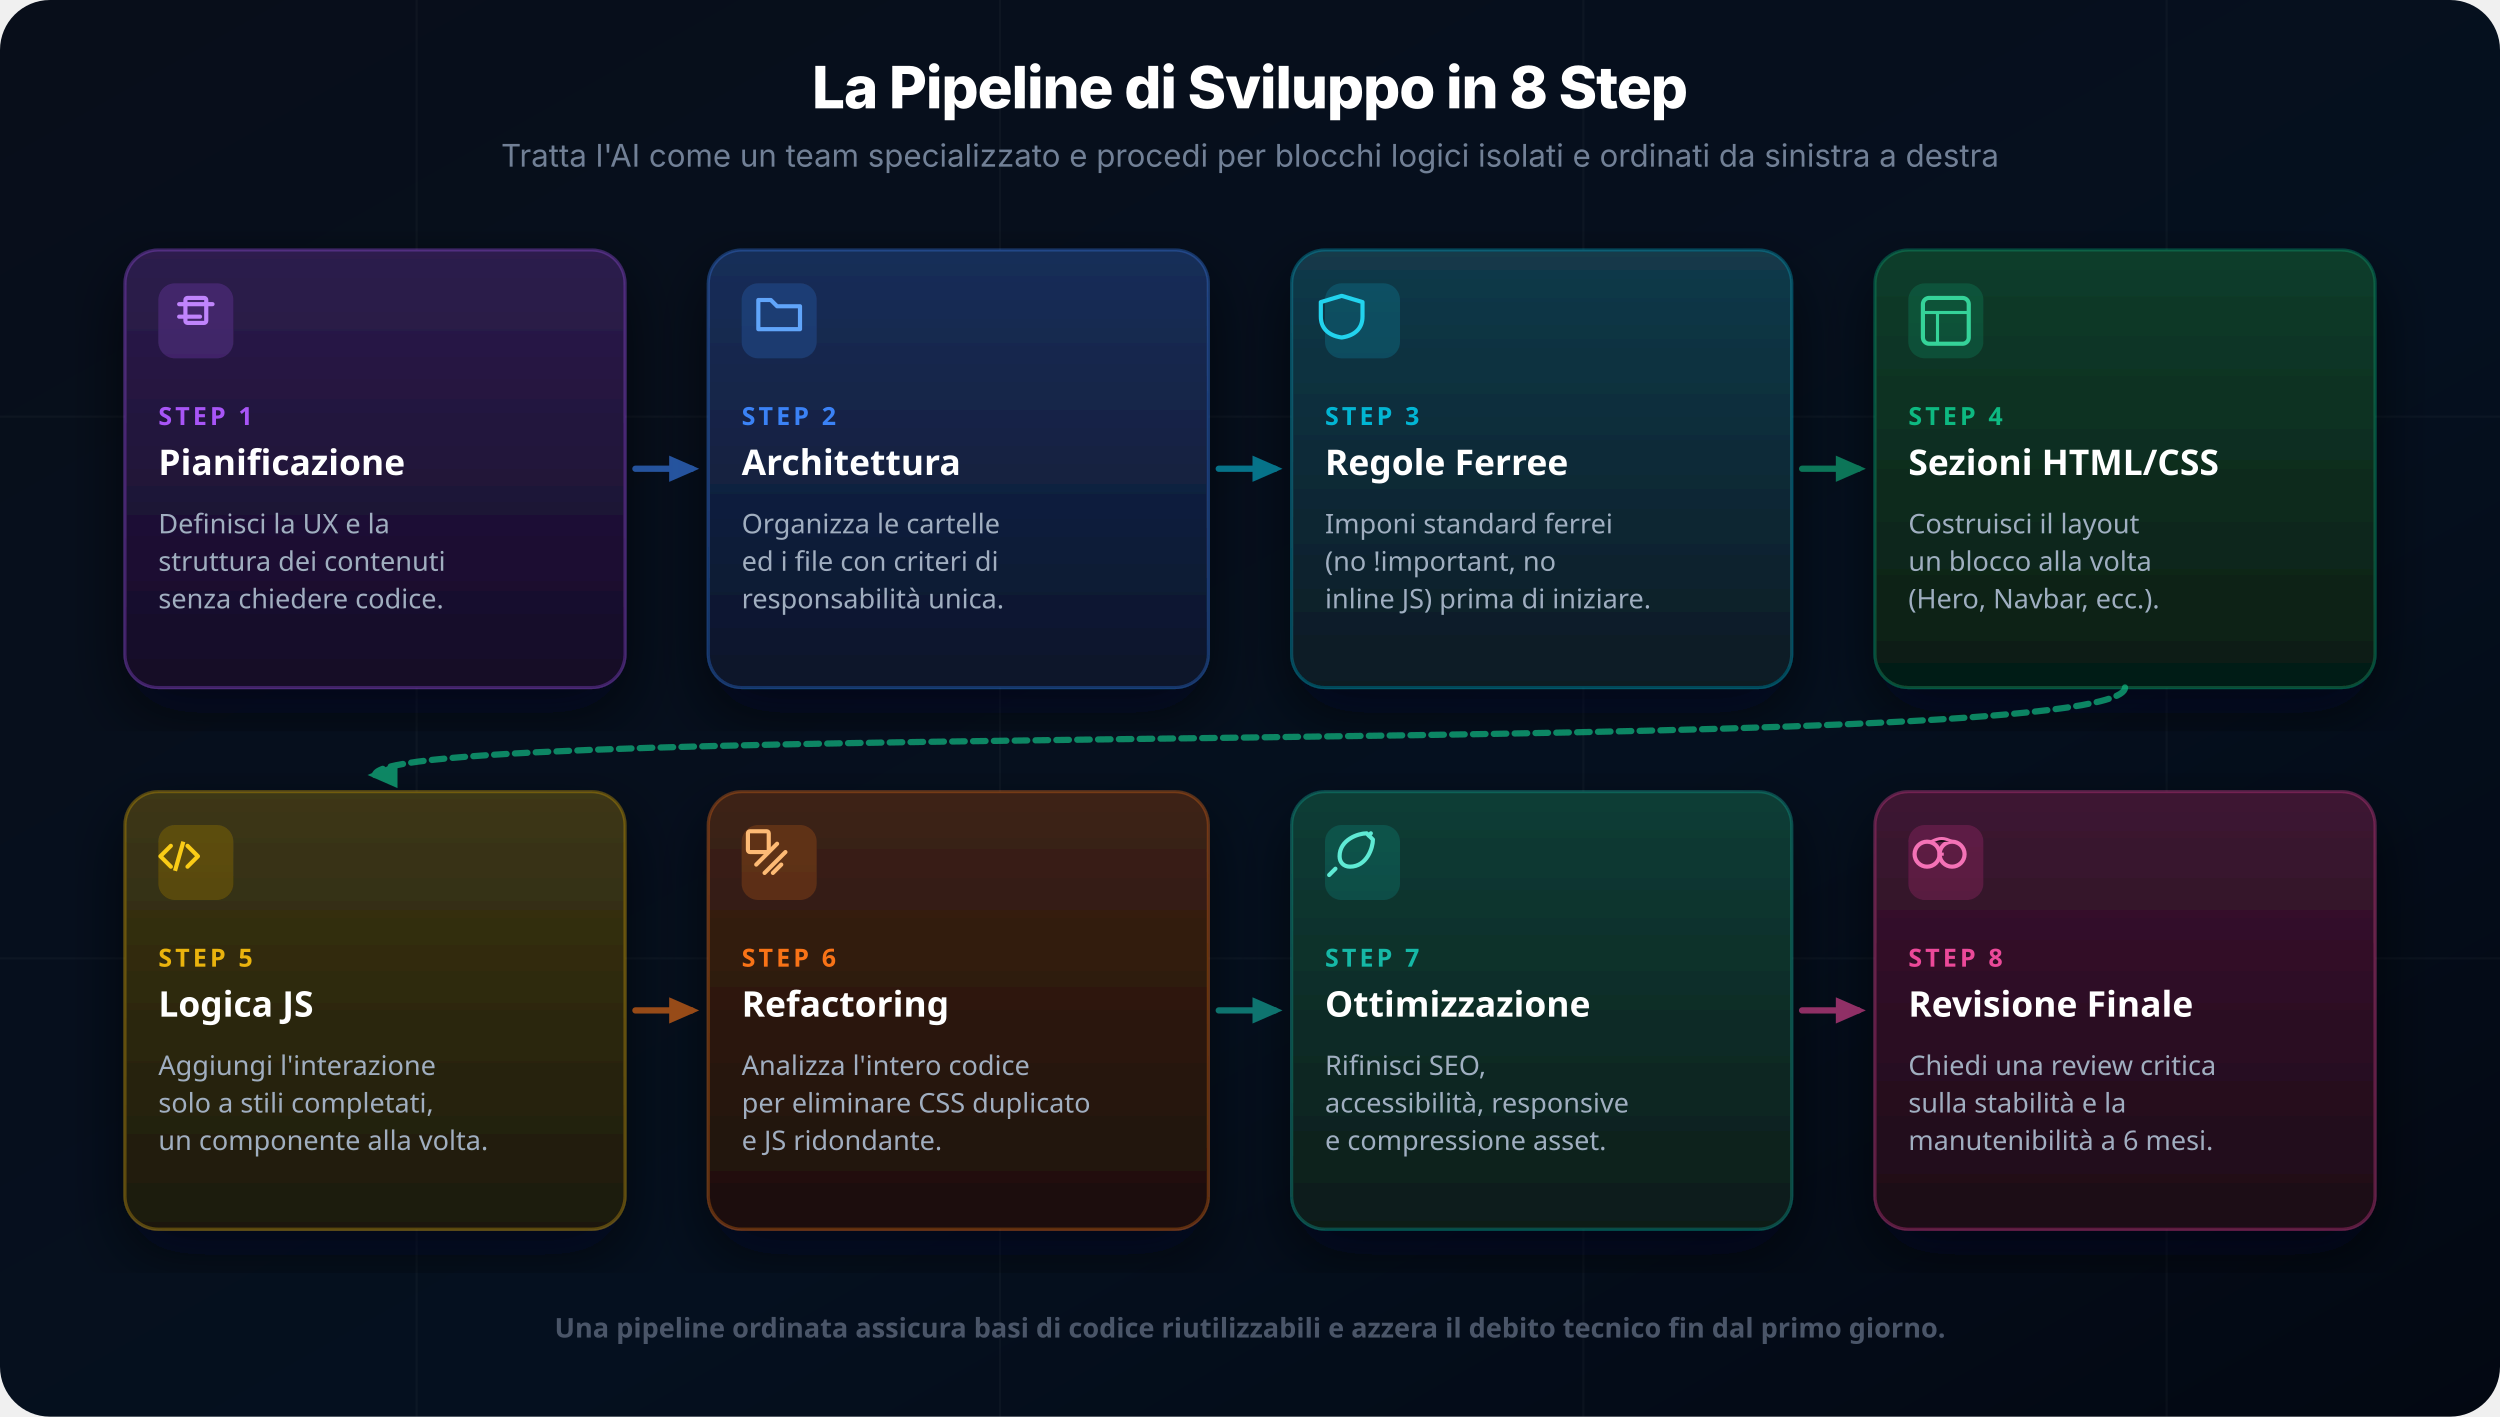
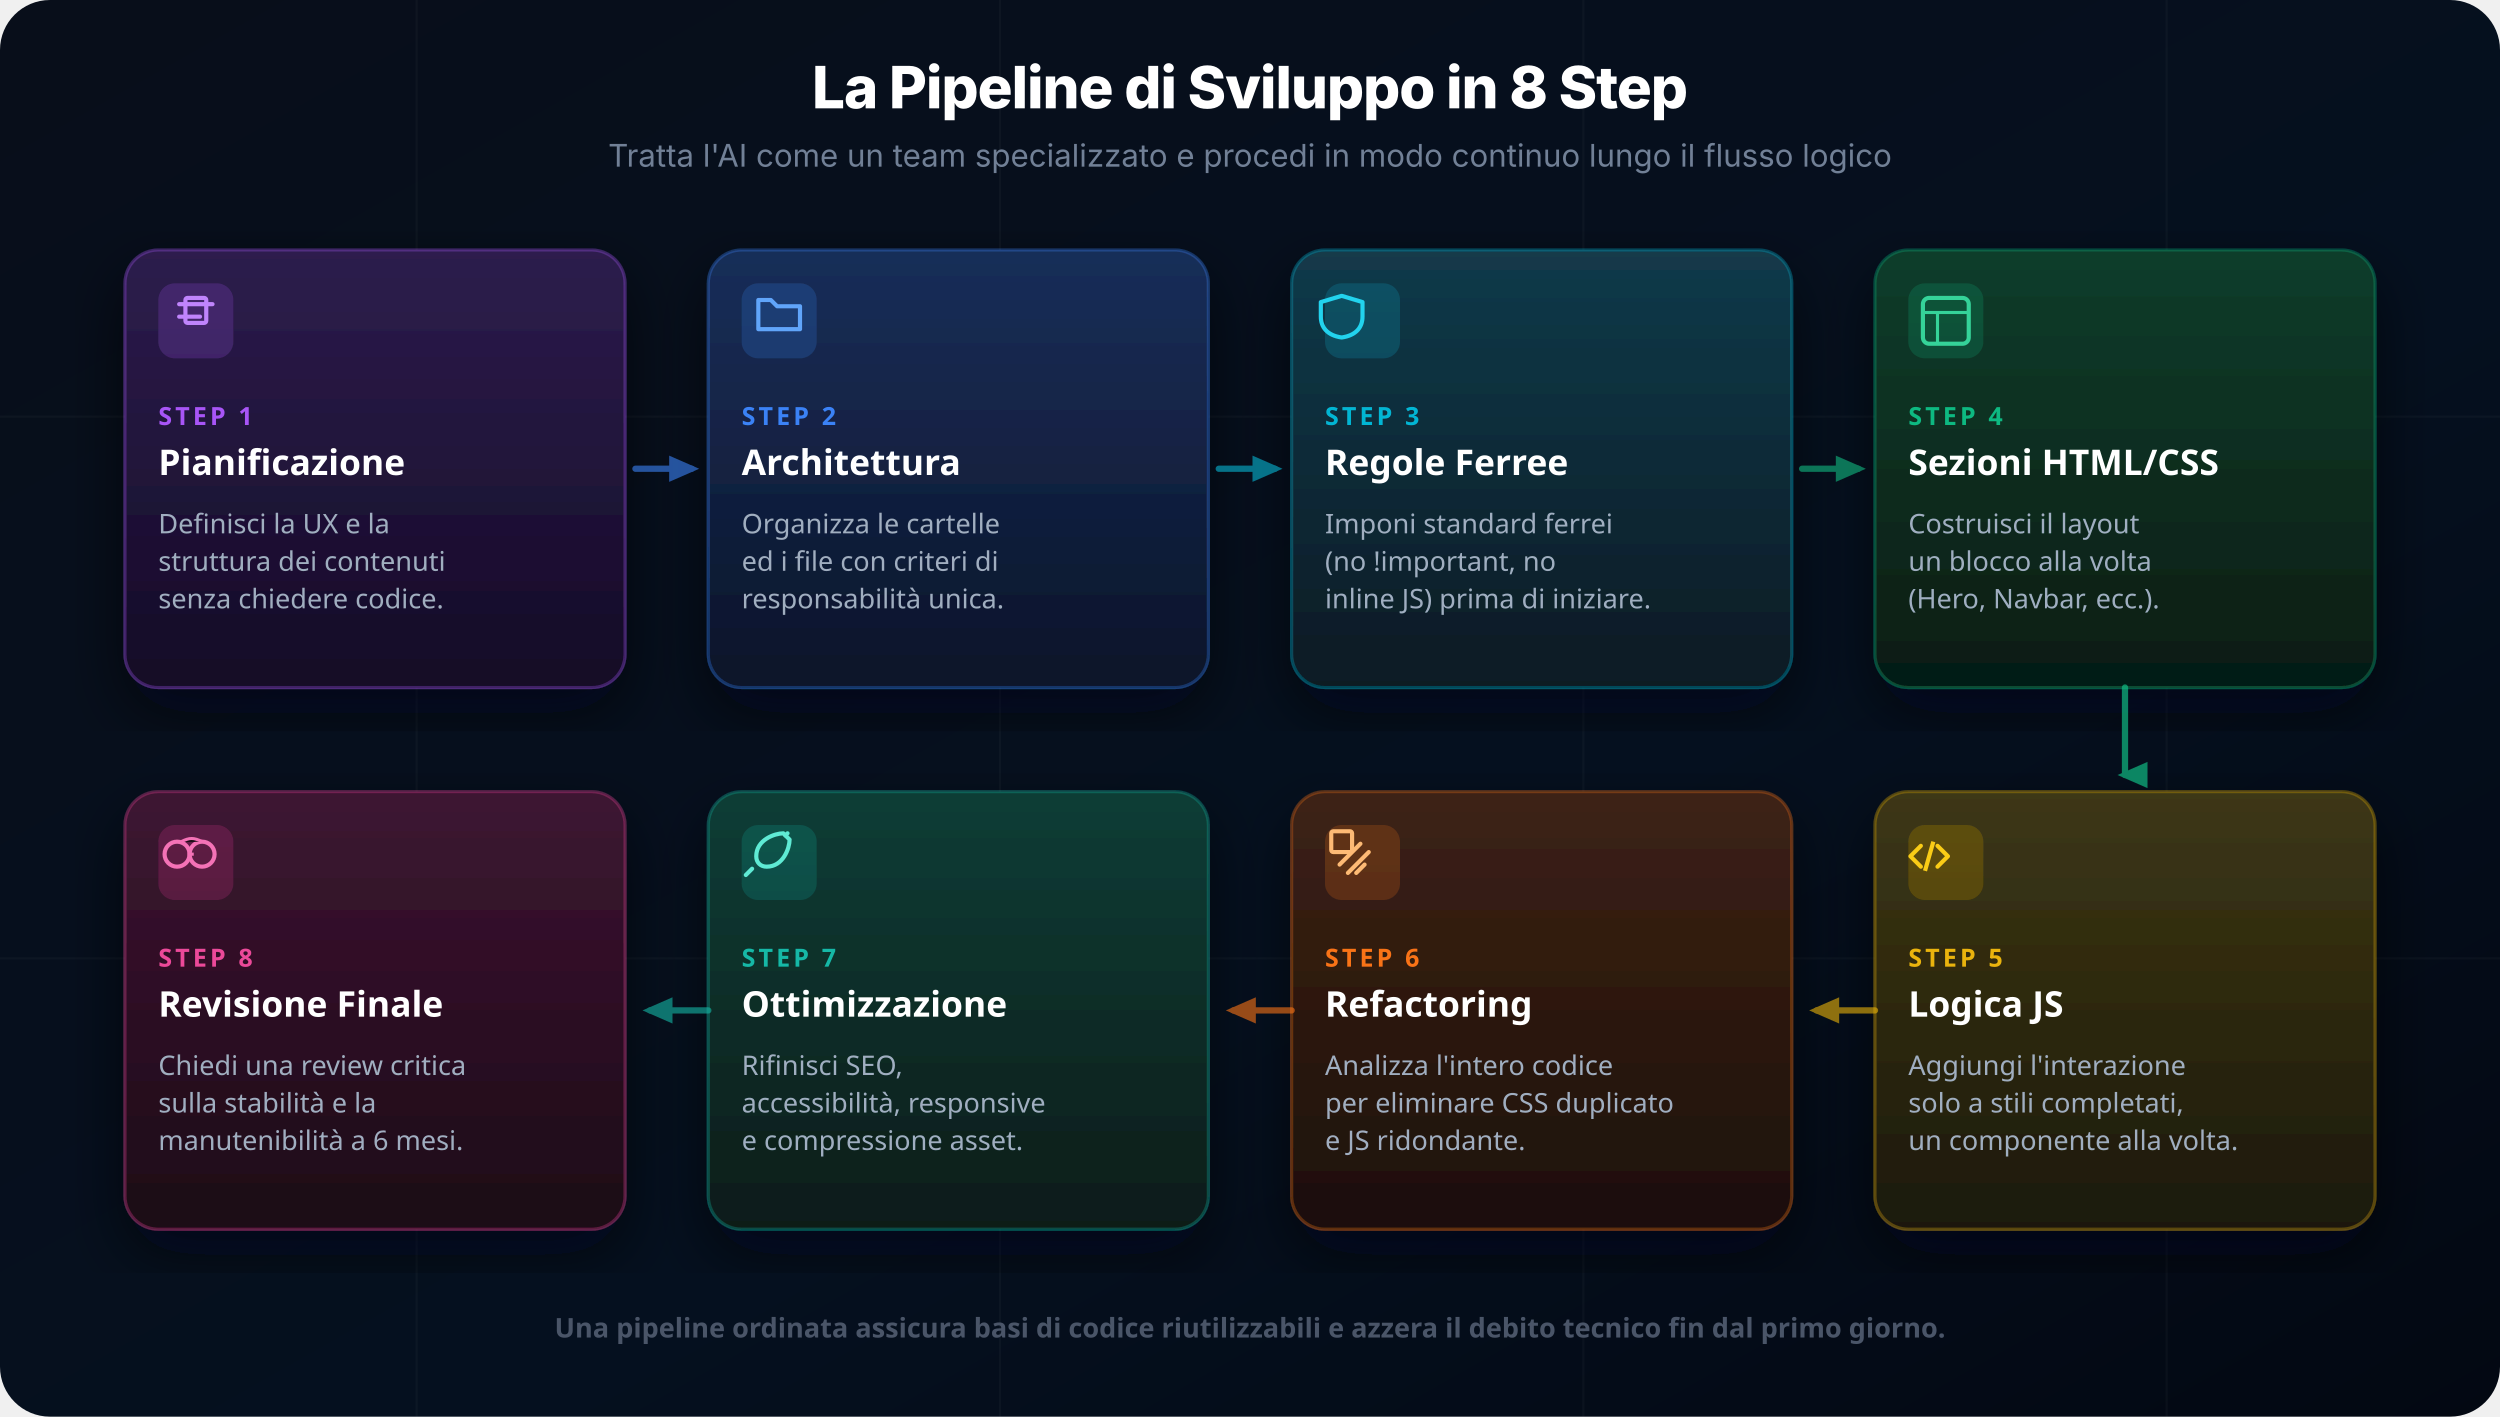
<svg xmlns="http://www.w3.org/2000/svg" width="1200" height="680" viewBox="0 0 1200 680" role="img" aria-labelledby="title desc">
  <defs>
    <linearGradient id="bg-gradient" x1="0" y1="0" x2="1" y2="1">
      <stop offset="0%" stop-color="#080e1a" />
      <stop offset="60%" stop-color="#05101f" />
      <stop offset="100%" stop-color="#030812" />
    </linearGradient>
    <linearGradient id="step1-grad" x1="0" y1="0" x2="0" y2="1">
      <stop offset="0%" stop-color="#2d1d4d" />
      <stop offset="100%" stop-color="#140a26" />
    </linearGradient>
    <linearGradient id="step2-grad" x1="0" y1="0" x2="0" y2="1">
      <stop offset="0%" stop-color="#192e59" />
      <stop offset="100%" stop-color="#0b1429" />
    </linearGradient>
    <linearGradient id="step3-grad" x1="0" y1="0" x2="0" y2="1">
      <stop offset="0%" stop-color="#123a4a" />
      <stop offset="100%" stop-color="#071a24" />
    </linearGradient>
    <linearGradient id="step4-grad" x1="0" y1="0" x2="0" y2="1">
      <stop offset="0%" stop-color="#0f3d2b" />
      <stop offset="100%" stop-color="#061c13" />
    </linearGradient>
    <linearGradient id="step5-grad" x1="0" y1="0" x2="0" y2="1">
      <stop offset="0%" stop-color="#3d3715" />
      <stop offset="100%" stop-color="#1c1908" />
    </linearGradient>
    <linearGradient id="step6-grad" x1="0" y1="0" x2="0" y2="1">
      <stop offset="0%" stop-color="#3d2215" />
      <stop offset="100%" stop-color="#1c0f08" />
    </linearGradient>
    <linearGradient id="step7-grad" x1="0" y1="0" x2="0" y2="1">
      <stop offset="0%" stop-color="#103d36" />
      <stop offset="100%" stop-color="#071c19" />
    </linearGradient>
    <linearGradient id="step8-grad" x1="0" y1="0" x2="0" y2="1">
      <stop offset="0%" stop-color="#3d1532" />
      <stop offset="100%" stop-color="#1c0816" />
    </linearGradient>
    <filter id="card-shadow" x="-10%" y="-10%" width="120%" height="120%">
      <feDropShadow dx="0" dy="12" stdDeviation="15" flood-color="#010307" flood-opacity="0.6" />
    </filter>
    <marker id="marker-blue" viewBox="0 0 10 10" refX="6" refY="5" markerWidth="6" markerHeight="6" orient="auto-start-reverse">
      <path d="M 0 1.5 L 8 5 L 0 8.5 z" fill="#3b82f6" />
    </marker>
    <marker id="marker-cyan" viewBox="0 0 10 10" refX="6" refY="5" markerWidth="6" markerHeight="6" orient="auto-start-reverse">
      <path d="M 0 1.5 L 8 5 L 0 8.5 z" fill="#06b6d4" />
    </marker>
    <marker id="marker-emerald" viewBox="0 0 10 10" refX="6" refY="5" markerWidth="6" markerHeight="6" orient="auto-start-reverse">
      <path d="M 0 1.5 L 8 5 L 0 8.5 z" fill="#10b981" />
    </marker>
    <marker id="marker-emerald-down" viewBox="0 0 10 10" refX="5" refY="6" markerWidth="6" markerHeight="6" orient="auto-start-reverse">
      <path d="M 1.5 0 L 5 8 L 8.5 0 z" fill="#10b981" />
    </marker>
+     <marker id="marker-yellow" viewBox="0 0 10 10" refX="6" refY="5" markerWidth="6" markerHeight="6" orient="auto-start-reverse">
+       <path d="M 0 1.5 L 8 5 L 0 8.5 z" fill="#eab308" />
+     </marker>
    <marker id="marker-orange" viewBox="0 0 10 10" refX="6" refY="5" markerWidth="6" markerHeight="6" orient="auto-start-reverse">
      <path d="M 0 1.5 L 8 5 L 0 8.5 z" fill="#f97316" />
    </marker>
    <marker id="marker-teal" viewBox="0 0 10 10" refX="6" refY="5" markerWidth="6" markerHeight="6" orient="auto-start-reverse">
      <path d="M 0 1.5 L 8 5 L 0 8.5 z" fill="#14b8a6" />
-     </marker>
-     <marker id="marker-pink" viewBox="0 0 10 10" refX="6" refY="5" markerWidth="6" markerHeight="6" orient="auto-start-reverse">
-       <path d="M 0 1.5 L 8 5 L 0 8.5 z" fill="#ec4899" />
    </marker>
  </defs>
  <rect width="1200" height="680" rx="24" fill="url(#bg-gradient)" />
  <g opacity="0.03" stroke="#ffffff" stroke-width="1">
    <line x1="200" y1="0" x2="200" y2="680" />
    <line x1="480" y1="0" x2="480" y2="680" />
    <line x1="760" y1="0" x2="760" y2="680" />
    <line x1="1040" y1="0" x2="1040" y2="680" />
    <line x1="0" y1="200" x2="1200" y2="200" />
    <line x1="0" y1="460" x2="1200" y2="460" />
  </g>
  <g font-family="system-ui, -apple-system, sans-serif" text-anchor="middle">
    <text x="600" y="52" fill="#ffffff" font-size="28" font-weight="800" letter-spacing="-0.5">La Pipeline di Sviluppo in 8 Step</text>
-     <text x="600" y="80" fill="#718096" font-size="15">Tratta l'AI come un team specializzato e procedi per blocchi logici isolati e ordinati da sinistra a destra</text>
+     <text x="600" y="80" fill="#718096" font-size="15">Tratta l'AI come un team specializzato e procedi in modo continuo lungo il flusso logico</text>
  </g>
  <g filter="url(#card-shadow)" transform="translate(60, 120)">
    <rect width="240" height="210" rx="16" fill="url(#step1-grad)" stroke="#a855f7" stroke-opacity="0.3" stroke-width="1.5" />
    <rect x="16" y="16" width="36" height="36" rx="8" fill="#a855f7" fill-opacity="0.2" />
    <path d="M26 26 h16 M26 32 h10" stroke="#c084fc" stroke-width="2" stroke-linecap="round" />
    <rect x="29" y="23" width="10" height="12" rx="1" fill="none" stroke="#c084fc" stroke-width="2" />
    <text x="16" y="84" fill="#a855f7" font-family="system-ui, sans-serif" font-size="12" font-weight="800" letter-spacing="1.5">STEP 1</text>
    <text x="16" y="108" fill="#ffffff" font-family="system-ui, sans-serif" font-size="17" font-weight="800">Pianificazione</text>
    <text x="16" y="136" fill="#a0aec0" font-family="system-ui, sans-serif" font-size="13" font-weight="500">
      <tspan x="16" dy="0">Definisci la UX e la</tspan>
      <tspan x="16" dy="18">struttura dei contenuti</tspan>
      <tspan x="16" dy="18">senza chiedere codice.</tspan>
    </text>
  </g>
  <g filter="url(#card-shadow)" transform="translate(340, 120)">
    <rect width="240" height="210" rx="16" fill="url(#step2-grad)" stroke="#3b82f6" stroke-opacity="0.3" stroke-width="1.5" />
    <rect x="16" y="16" width="36" height="36" rx="8" fill="#3b82f6" fill-opacity="0.2" />
    <path d="M24 24 h6 l3 3 h11 v11 h-20 z" fill="none" stroke="#60a5fa" stroke-width="2" stroke-linejoin="round" />
    <text x="16" y="84" fill="#3b82f6" font-family="system-ui, sans-serif" font-size="12" font-weight="800" letter-spacing="1.5">STEP 2</text>
    <text x="16" y="108" fill="#ffffff" font-family="system-ui, sans-serif" font-size="17" font-weight="800">Architettura</text>
    <text x="16" y="136" fill="#a0aec0" font-family="system-ui, sans-serif" font-size="13" font-weight="500">
      <tspan x="16" dy="0">Organizza le cartelle</tspan>
      <tspan x="16" dy="18">ed i file con criteri di</tspan>
      <tspan x="16" dy="18">responsabilità unica.</tspan>
    </text>
  </g>
  <g filter="url(#card-shadow)" transform="translate(620, 120)">
    <rect width="240" height="210" rx="16" fill="url(#step3-grad)" stroke="#06b6d4" stroke-opacity="0.3" stroke-width="1.5" />
    <rect x="16" y="16" width="36" height="36" rx="8" fill="#06b6d4" fill-opacity="0.2" />
    <path d="M24 22 L34 25 v7 c0 5-3 9-10 10 -7-1-10-5-10-10v-7 Z" fill="none" stroke="#22d3ee" stroke-width="2" stroke-linejoin="round" />
    <text x="16" y="84" fill="#06b6d4" font-family="system-ui, sans-serif" font-size="12" font-weight="800" letter-spacing="1.5">STEP 3</text>
    <text x="16" y="108" fill="#ffffff" font-family="system-ui, sans-serif" font-size="17" font-weight="800">Regole Ferree</text>
    <text x="16" y="136" fill="#a0aec0" font-family="system-ui, sans-serif" font-size="13" font-weight="500">
      <tspan x="16" dy="0">Imponi standard ferrei</tspan>
      <tspan x="16" dy="18">(no !important, no</tspan>
      <tspan x="16" dy="18">inline JS) prima di iniziare.</tspan>
    </text>
  </g>
  <g filter="url(#card-shadow)" transform="translate(900, 120)">
    <rect width="240" height="210" rx="16" fill="url(#step4-grad)" stroke="#10b981" stroke-opacity="0.3" stroke-width="1.5" />
    <rect x="16" y="16" width="36" height="36" rx="8" fill="#10b981" fill-opacity="0.2" />
    <rect x="23" y="23" width="22" height="22" rx="3" fill="none" stroke="#34d399" stroke-width="2" />
    <line x1="23" y1="30" x2="45" y2="30" stroke="#34d399" stroke-width="1.5" />
    <line x1="30" y1="30" x2="30" y2="45" stroke="#34d399" stroke-width="1.5" />
    <text x="16" y="84" fill="#10b981" font-family="system-ui, sans-serif" font-size="12" font-weight="800" letter-spacing="1.5">STEP 4</text>
    <text x="16" y="108" fill="#ffffff" font-family="system-ui, sans-serif" font-size="17" font-weight="800">Sezioni HTML/CSS</text>
    <text x="16" y="136" fill="#a0aec0" font-family="system-ui, sans-serif" font-size="13" font-weight="500">
      <tspan x="16" dy="0">Costruisci il layout</tspan>
      <tspan x="16" dy="18">un blocco alla volta</tspan>
      <tspan x="16" dy="18">(Hero, Navbar, ecc.).</tspan>
    </text>
  </g>
-   <g filter="url(#card-shadow)" transform="translate(60, 380)">
+   <g filter="url(#card-shadow)" transform="translate(900, 380)">
    <rect width="240" height="210" rx="16" fill="url(#step5-grad)" stroke="#eab308" stroke-opacity="0.3" stroke-width="1.5" />
    <rect x="16" y="16" width="36" height="36" rx="8" fill="#eab308" fill-opacity="0.2" />
    <path d="M22 26 L17 31 L22 36 M30 26 L35 31 L30 36" fill="none" stroke="#facc15" stroke-width="2" stroke-linecap="round" stroke-linejoin="round" />
    <line x1="28" y1="24" x2="24" y2="38" stroke="#facc15" stroke-width="2" />
    <text x="16" y="84" fill="#eab308" font-family="system-ui, sans-serif" font-size="12" font-weight="800" letter-spacing="1.5">STEP 5</text>
    <text x="16" y="108" fill="#ffffff" font-family="system-ui, sans-serif" font-size="17" font-weight="800">Logica JS</text>
    <text x="16" y="136" fill="#a0aec0" font-family="system-ui, sans-serif" font-size="13" font-weight="500">
      <tspan x="16" dy="0">Aggiungi l'interazione</tspan>
      <tspan x="16" dy="18">solo a stili completati,</tspan>
      <tspan x="16" dy="18">un componente alla volta.</tspan>
    </text>
  </g>
-   <g filter="url(#card-shadow)" transform="translate(340, 380)">
+   <g filter="url(#card-shadow)" transform="translate(620, 380)">
    <rect width="240" height="210" rx="16" fill="url(#step6-grad)" stroke="#f97316" stroke-opacity="0.3" stroke-width="1.5" />
    <rect x="16" y="16" width="36" height="36" rx="8" fill="#f97316" fill-opacity="0.2" />
    <path d="M23 35 L33 25 M27 39 L37 29 M31 39 L35 35" stroke="#fdba74" stroke-width="2" stroke-linecap="round" />
    <rect x="19" y="19" width="10" height="10" rx="1" fill="none" stroke="#fdba74" stroke-width="2" />
    <text x="16" y="84" fill="#f97316" font-family="system-ui, sans-serif" font-size="12" font-weight="800" letter-spacing="1.5">STEP 6</text>
    <text x="16" y="108" fill="#ffffff" font-family="system-ui, sans-serif" font-size="17" font-weight="800">Refactoring</text>
    <text x="16" y="136" fill="#a0aec0" font-family="system-ui, sans-serif" font-size="13" font-weight="500">
      <tspan x="16" dy="0">Analizza l'intero codice</tspan>
      <tspan x="16" dy="18">per eliminare CSS duplicato</tspan>
      <tspan x="16" dy="18">e JS ridondante.</tspan>
    </text>
  </g>
-   <g filter="url(#card-shadow)" transform="translate(620, 380)">
+   <g filter="url(#card-shadow)" transform="translate(340, 380)">
    <rect width="240" height="210" rx="16" fill="url(#step7-grad)" stroke="#14b8a6" stroke-opacity="0.3" stroke-width="1.5" />
    <rect x="16" y="16" width="36" height="36" rx="8" fill="#14b8a6" fill-opacity="0.2" />
    <path d="M36 20 C32 20 23 23 23 31 c0 3 2 5 5 5 8 0 11-9 11-13 Z" fill="none" stroke="#5eead4" stroke-width="2" stroke-linejoin="round" />
    <path d="M21 37 l-3 3 M37 21 l1-1" stroke="#5eead4" stroke-width="2" stroke-linecap="round" />
    <text x="16" y="84" fill="#14b8a6" font-family="system-ui, sans-serif" font-size="12" font-weight="800" letter-spacing="1.5">STEP 7</text>
    <text x="16" y="108" fill="#ffffff" font-family="system-ui, sans-serif" font-size="17" font-weight="800">Ottimizzazione</text>
    <text x="16" y="136" fill="#a0aec0" font-family="system-ui, sans-serif" font-size="13" font-weight="500">
      <tspan x="16" dy="0">Rifinisci SEO,</tspan>
      <tspan x="16" dy="18">accessibilità, responsive</tspan>
      <tspan x="16" dy="18">e compressione asset.</tspan>
    </text>
  </g>
-   <g filter="url(#card-shadow)" transform="translate(900, 380)">
+   <g filter="url(#card-shadow)" transform="translate(60, 380)">
    <rect width="240" height="210" rx="16" fill="url(#step8-grad)" stroke="#ec4899" stroke-opacity="0.3" stroke-width="1.5" />
    <rect x="16" y="16" width="36" height="36" rx="8" fill="#ec4899" fill-opacity="0.2" />
    <circle cx="25" cy="30" r="6" fill="none" stroke="#f472b6" stroke-width="2" />
    <circle cx="37" cy="30" r="6" fill="none" stroke="#f472b6" stroke-width="2" />
    <path d="M31 30 h2 M27 24 c4-2 6-2 10 0" stroke="#f472b6" stroke-width="1.5" />
    <text x="16" y="84" fill="#ec4899" font-family="system-ui, sans-serif" font-size="12" font-weight="800" letter-spacing="1.5">STEP 8</text>
    <text x="16" y="108" fill="#ffffff" font-family="system-ui, sans-serif" font-size="17" font-weight="800">Revisione Finale</text>
    <text x="16" y="136" fill="#a0aec0" font-family="system-ui, sans-serif" font-size="13" font-weight="500">
      <tspan x="16" dy="0">Chiedi una review critica</tspan>
      <tspan x="16" dy="18">sulla stabilità e la</tspan>
      <tspan x="16" dy="18">manutenibilità a 6 mesi.</tspan>
    </text>
  </g>
  <g fill="none" stroke-width="3" stroke-linecap="round">
    <path d="M 305 225 L 332 225" stroke="#3b82f6" marker-end="url(#marker-blue)" opacity="0.6" />
    <path d="M 585 225 L 612 225" stroke="#06b6d4" marker-end="url(#marker-cyan)" opacity="0.6" />
    <path d="M 865 225 L 892 225" stroke="#10b981" marker-end="url(#marker-emerald)" opacity="0.6" />
-     <path d="M 1020 330 C 1020 365, 180 345, 180 372" stroke="#10b981" stroke-dasharray="6,4" marker-end="url(#marker-emerald-down)" opacity="0.7" />
-     <path d="M 305 485 L 332 485" stroke="#f97316" marker-end="url(#marker-orange)" opacity="0.6" />
-     <path d="M 585 485 L 612 485" stroke="#14b8a6" marker-end="url(#marker-teal)" opacity="0.6" />
-     <path d="M 865 485 L 892 485" stroke="#ec4899" marker-end="url(#marker-pink)" opacity="0.6" />
+     <path d="M 1020 330 L 1020 372" stroke="#10b981" marker-end="url(#marker-emerald-down)" opacity="0.7" />
+     <path d="M 900 485 L 872 485" stroke="#eab308" marker-end="url(#marker-yellow)" opacity="0.6" />
+     <path d="M 620 485 L 592 485" stroke="#f97316" marker-end="url(#marker-orange)" opacity="0.6" />
+     <path d="M 340 485 L 312 485" stroke="#14b8a6" marker-end="url(#marker-teal)" opacity="0.6" />
  </g>
  <text x="600" y="642" fill="#4a5568" font-family="system-ui, sans-serif" font-size="13" font-weight="600" text-anchor="middle">Una pipeline ordinata assicura basi di codice riutilizzabili e azzera il debito tecnico fin dal primo giorno.</text>
</svg>
